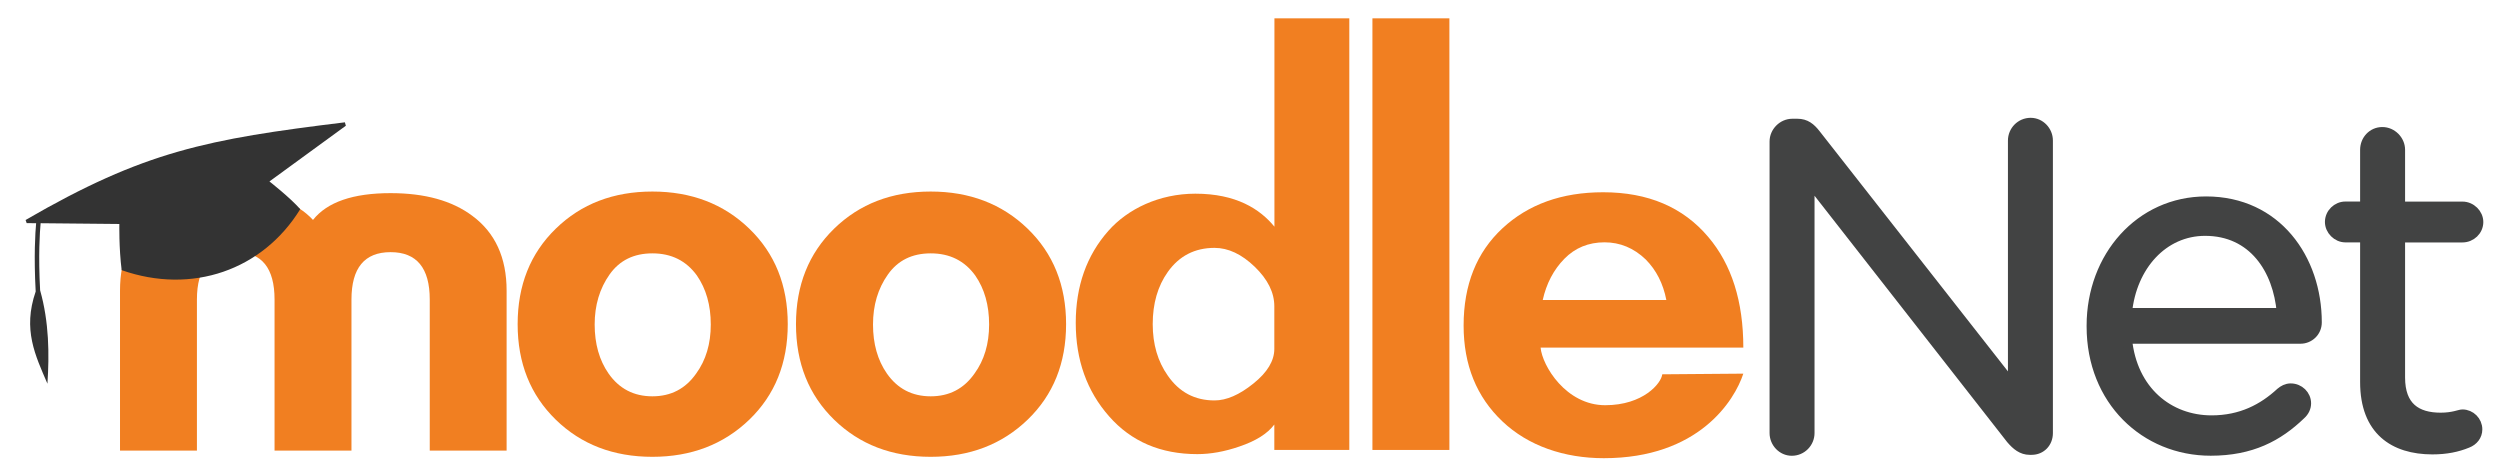
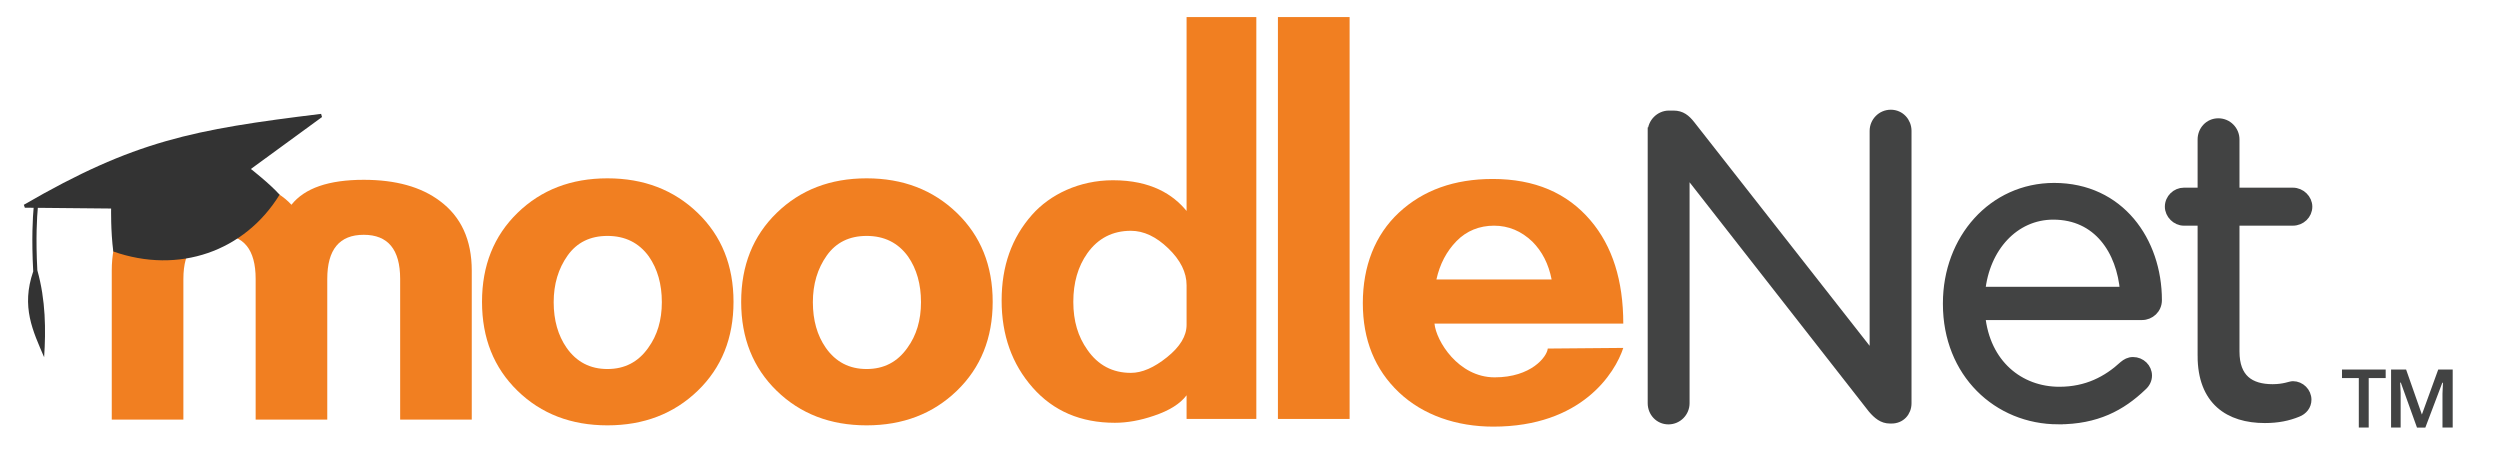
- <svg xmlns="http://www.w3.org/2000/svg" version="1.1" id="Layer_1" x="0px" y="0px" viewBox="0 0 4553.8 849.9" style="enable-background:new 0 0 4553.8 849.9;" xml:space="preserve">
+ <svg xmlns="http://www.w3.org/2000/svg" id="Layer_1" viewBox="0 0 4890.54 912">
+   <defs>
+     <style>.cls-1{fill:#f17f21;}.cls-2{fill:#333;}.cls-3,.cls-4{fill:#424343;}.cls-4{stroke:#424343;stroke-miterlimit:10;stroke-width:17.01px;}</style>
+   </defs>
  <g>
-     <path style="fill:#424343;stroke:#424343;stroke-width:17.005;stroke-miterlimit:10;" d="M3231.8,257.7c0-17.7,15.2-32.9,32.9-32.9   h9.3c15.2,0,24.5,7.6,33.7,19.4l358.3,456.9V256c0-17.7,14.3-32.9,32.9-32.9c17.7,0,32,15.2,32,32.9v532.8   c0,17.7-12.6,31.2-30.3,31.2h-3.4c-14.3,0-24.5-8.4-34.6-20.2l-365.9-467.9v456.9c0,17.7-14.3,32.9-32.9,32.9   c-17.7,0-32-15.2-32-32.9V257.7z" />
-     <path style="fill:#424343;stroke:#424343;stroke-width:17.005;stroke-miterlimit:10;" d="M4026.8,821.6   c-119.7,0-217.5-91.9-217.5-226.8v-1.7c0-125.6,88.5-226.8,209.1-226.8c129,0,202.3,105.4,202.3,220.9c0,17.7-14.3,30.4-30.3,30.4   H3875c9.3,94.4,75.9,147.5,153.4,147.5c54,0,93.6-21.1,125.6-50.6c5.1-4.2,11-7.6,18.5-7.6c16,0,28.7,12.6,28.7,27.8   c0,7.6-3.4,15.2-10.1,21.1C4149.8,795.5,4101,821.6,4026.8,821.6z M4155.7,569.5c-6.7-79.2-52.3-148.4-139.1-148.4   c-75.9,0-133.2,63.2-141.6,148.4H4155.7z" />
-     <path style="fill:#424343;stroke:#424343;stroke-width:17.005;stroke-miterlimit:10;" d="M4307.5,696v-263h-35.4   c-15.2,0-28.7-13.5-28.7-28.7c0-16,13.5-28.7,28.7-28.7h35.4V272.8c0-17.7,13.5-32.9,32-32.9c17.7,0,32.9,15.2,32.9,32.9v102.9h113   c16,0,29.5,13.5,29.5,28.7c0,16-13.5,28.7-29.5,28.7h-113v254.6c0,53.1,29.5,72.5,73.3,72.5c22.8,0,34.6-5.9,39.6-5.9   c15.2,0,27.8,12.6,27.8,27.8c0,11.8-7.6,21.1-18.5,25.3c-18.5,7.6-38.8,11.8-64.1,11.8C4360.6,819.1,4307.5,784.5,4307.5,696z" />
+     <path class="cls-4" d="m3231.77,257.7c0-17.7,15.17-32.88,32.87-32.88h9.27c15.18,0,24.45,7.59,33.72,19.4l358.29,456.92v-445.12c0-17.7,14.33-32.88,32.88-32.88s32.03,15.18,32.03,32.88v532.8c0,17.7-12.65,31.19-30.35,31.19h-3.37c-14.33,0-24.45-8.43-34.57-20.23l-365.87-467.89v456.93c0,17.7-14.34,32.87-32.88,32.87s-32.03-15.17-32.03-32.87V257.7Z" />
+     <path class="cls-4" d="m4026.76,821.59c-119.72,0-217.5-91.89-217.5-226.78v-1.69c0-125.61,88.51-226.78,209.07-226.78,128.99,0,202.33,105.38,202.33,220.87,0,17.71-14.33,30.36-30.35,30.36h-315.3c9.27,94.42,75.88,147.53,153.44,147.53,53.95,0,93.58-21.08,125.61-50.58,5.06-4.22,10.96-7.59,18.55-7.59,16.02,0,28.66,12.65,28.66,27.82,0,7.59-3.37,15.18-10.12,21.08-41.31,39.62-90.2,65.75-164.39,65.75Zm128.98-252.07c-6.74-79.25-52.27-148.37-139.1-148.37-75.87,0-133.2,63.23-141.63,148.37h280.73Z" />
+     <path class="cls-4" d="m4307.5,695.98v-263.03h-35.41c-15.18,0-28.66-13.48-28.66-28.66,0-16.02,13.48-28.66,28.66-28.66h35.41v-102.85c0-17.7,13.49-32.87,32.03-32.87s32.88,15.17,32.88,32.87v102.85h112.97c16.02,0,29.51,13.49,29.51,28.66,0,16.02-13.49,28.66-29.51,28.66h-112.97v254.6c0,53.11,29.51,72.5,73.34,72.5,22.77,0,34.57-5.9,39.62-5.9,15.18,0,27.82,12.65,27.82,27.82,0,11.81-7.59,21.07-18.55,25.29-18.55,7.59-38.78,11.81-64.07,11.81-69.97,0-123.09-34.57-123.09-123.09Z" />
  </g>
  <g>
-     <path style="fill:#F17F21;" d="M782.8,820.8V545.6c0-57.5-23.8-86.3-71.3-86.3c-47.6,0-71.3,28.8-71.3,86.3v275.2H500.1V545.6   c0-57.5-23.4-86.3-70.1-86.3c-47.5,0-71.3,28.8-71.3,86.3v275.2H218.6V529.4c0-60.1,20.8-105.5,62.5-136.3   c36.7-27.5,86.3-41.3,148.9-41.3c63.4,0,110.1,16.3,140.1,48.8c25.8-32.5,72.9-48.8,141.4-48.8c62.5,0,112.1,13.8,148.8,41.3   c41.7,30.8,62.5,76.3,62.5,136.3v291.4H782.8z" />
-     <path style="fill:#F17F21;" d="M2499.9,819.6V33.4h140.2v786.2H2499.9z" />
-     <path style="fill:#F17F21;" d="M2321.2,819.6v-46.3c-12.5,16.7-33.8,30-63.8,40.1c-26.7,9.2-52.2,13.8-76.4,13.8   c-66.8,0-120.4-22.9-160.8-68.9c-40.5-45.9-60.7-102.7-60.7-170.2c0-66.7,19.7-122.8,59.5-167.7c35.2-39.8,92.4-67.6,158.4-67.6   c74.3,0,117.6,27.9,144,60.1V33.4h136.4v786.2H2321.2z M2321.2,557.9c0-25-11.9-49-35.7-72c-23.8-22.9-48.2-34.4-73.2-34.4   c-35.9,0-64.3,14.6-85.1,43.8c-18.4,25.9-27.5,57.6-27.5,95.1c0,36.7,9.2,68,27.5,93.9c20.9,30.1,49.2,45.1,85.1,45.1   c21.7,0,45.3-10.2,70.7-30.7c25.5-20.4,38.2-41.5,38.2-63.2V557.9z" />
-     <path style="fill:#F17F21;" d="M1695.3,832.1c-71,0-129.6-22.5-175.9-67.6c-46.3-45.1-69.5-103-69.5-174   c0-70.9,23.2-128.9,69.5-174c46.3-45.1,104.9-67.6,175.9-67.6c70.9,0,129.8,22.5,176.5,67.6c46.7,45.1,70.1,103.1,70.1,174   c0,71-23.4,129-70.1,174C1825.1,809.5,1766.2,832.1,1695.3,832.1z M1695.3,461.5c-33.8,0-59.8,12.8-77.9,38.4   c-18.2,25.6-27.2,56-27.2,91.2c0,35.2,8.4,65,25.3,89.3c19.4,27.7,46,41.5,79.8,41.5c33.8,0,60.4-13.8,79.8-41.5   c17.7-24.3,26.6-54.1,26.6-89.3c0-35.2-8.4-65-25.3-89.3C1756.9,474.9,1729.9,461.5,1695.3,461.5z" />
-     <path style="fill:#F17F21;" d="M1188.3,832.1c-70.9,0-129.6-22.5-175.9-67.6c-46.3-45.1-69.5-103-69.5-174   c0-70.9,23.1-128.9,69.5-174c46.3-45.1,105-67.6,175.9-67.6c70.9,0,129.8,22.5,176.5,67.6c46.7,45.1,70.1,103.1,70.1,174   c0,71-23.4,129-70.1,174C1318,809.5,1259.2,832.1,1188.3,832.1z M1188.3,461.5c-33.8,0-59.8,12.8-77.9,38.4   c-18.1,25.6-27.2,56-27.2,91.2c0,35.2,8.4,65,25.3,89.3c19.4,27.7,46.1,41.5,79.8,41.5c33.8,0,60.4-13.8,79.8-41.5   c17.7-24.3,26.6-54.1,26.6-89.3c0-35.2-8.5-65-25.3-89.3C1249.9,474.9,1222.9,461.5,1188.3,461.5z" />
-     <path style="fill:#F17F21;" d="M2806.2,633c3,33.4,46.4,105.1,117.7,105.1c69.4,0,102.3-40.1,103.9-56.3l147.7-1.2   c-16.1,49.3-81.6,154-254.2,154c-71.8,0-137.5-22.3-184.6-67C2689.6,723,2666,664.8,2666,593c0-74.3,23.6-133.3,70.7-177.1   c47.2-43.8,108.3-65.7,183.4-65.7c81.8,0,145.6,27.1,191.5,81.4c42.6,50.1,63.9,117.3,63.9,201.6H2806.2z M3035.3,546.6   c-5.8-30.1-18.4-54.6-37.5-73.9c-21.7-20.9-46.8-31.3-75.1-31.3c-29.2,0-53.6,10-73.2,30c-19.6,20-32.7,45.1-39.4,75.1H3035.3z" />
-     <path style="fill:#333333;" d="M490.8,330.5L630,229l-1.8-6.2c-251,30.7-365.3,52.5-581.6,177.9l2,5.7l17.2,0.2   c-1.6,17.3-4.3,60.1-0.8,124.4c-24,69.5-0.6,116.6,21.4,167.9c3.5-53.5,3.1-111.9-13.3-170C69.6,465,72.5,422.9,74,406.6l143.4,1.4   c0,0-0.9,43.3,4.2,84.1c128.1,45,257-0.2,325.3-111.1C528,359.6,490.8,330.5,490.8,330.5z" />
+     <path class="cls-1" d="m782.79,820.83v-275.2c0-57.53-23.77-86.31-71.28-86.31s-71.31,28.78-71.31,86.31v275.2h-140.1v-275.2c0-57.53-23.37-86.31-70.08-86.31s-71.28,28.78-71.28,86.31v275.2h-140.12v-291.45c0-60.05,20.84-105.5,62.54-136.33,36.7-27.53,86.34-41.31,148.86-41.31s110.08,16.27,140.12,48.8c25.84-32.53,72.95-48.8,141.36-48.8,62.54,0,112.13,13.78,148.83,41.31,41.69,30.83,62.54,76.28,62.54,136.33v291.45h-140.1Z" />
+     <path class="cls-1" d="m2499.9,819.55V33.38h140.22v786.17h-140.22Z" />
+     <path class="cls-1" d="m2321.2,819.55v-46.31c-12.54,16.68-33.81,30.03-63.84,40.05-26.73,9.17-52.17,13.77-76.38,13.77-66.76,0-120.37-22.95-160.85-68.86-40.48-45.88-60.73-102.66-60.73-170.24s19.71-122.79,59.48-167.75c35.2-39.8,92.41-67.6,158.35-67.6,74.26,0,117.64,27.88,143.97,60.08V33.38h136.45v786.17h-136.45Zm0-261.63c0-25.04-11.91-49.04-35.69-72-23.76-22.95-48.19-34.44-73.22-34.44-35.88,0-64.26,14.64-85.13,43.83-18.36,25.91-27.54,57.58-27.54,95.14s9.17,68.05,27.54,93.9c20.86,30.07,49.25,45.06,85.13,45.06,21.69,0,45.26-10.2,70.72-30.66,25.46-20.44,38.19-41.49,38.19-63.22v-77.61Z" />
+     <path class="cls-1" d="m1695.29,832.07c-70.96,0-129.57-22.54-175.89-67.61-46.32-45.06-69.5-103.04-69.5-174.02s23.17-128.93,69.5-173.99c46.32-45.08,104.93-67.6,175.89-67.6s129.78,22.53,176.5,67.6c46.73,45.06,70.11,103.09,70.11,173.99s-23.39,128.95-70.11,174.02c-46.73,45.08-105.59,67.61-176.5,67.61Zm0-370.56c-33.81,0-59.79,12.8-77.94,38.38-18.15,25.6-27.21,55.99-27.21,91.21s8.39,65,25.32,89.31c19.43,27.68,46.02,41.48,79.82,41.48s60.35-13.8,79.8-41.48c17.73-24.32,26.59-54.1,26.59-89.31s-8.44-65.01-25.32-89.31c-19.45-26.85-46.47-40.28-81.07-40.28Z" />
+     <path class="cls-1" d="m1188.29,832.07c-70.94,0-129.57-22.54-175.89-67.61-46.32-45.06-69.47-103.04-69.47-174.02s23.15-128.93,69.47-173.99c46.32-45.08,104.95-67.6,175.89-67.6s129.75,22.53,176.53,67.6c46.73,45.06,70.09,103.09,70.09,173.99s-23.36,128.95-70.09,174.02c-46.77,45.08-105.61,67.61-176.53,67.61Zm0-370.56c-33.78,0-59.76,12.8-77.94,38.38-18.13,25.6-27.23,55.99-27.23,91.21s8.44,65,25.32,89.31c19.43,27.68,46.07,41.48,79.85,41.48s60.35-13.8,79.8-41.48c17.73-24.32,26.62-54.1,26.62-89.31s-8.46-65.01-25.34-89.31c-19.43-26.85-46.44-40.28-81.07-40.28Z" />
+     <path class="cls-1" d="m2806.18,633.03c3,33.38,46.38,105.14,117.71,105.14s102.26-40.08,103.89-56.33l147.72-1.25c-16.11,49.28-81.61,153.99-254.16,153.99-71.78,0-137.46-22.34-184.64-66.98-47.15-44.65-70.72-102.84-70.72-174.64s23.57-133.31,70.72-177.13c47.17-43.83,108.3-65.73,183.41-65.73,81.78,0,145.62,27.12,191.52,81.37,42.58,50.07,63.86,117.26,63.86,201.55h-369.32Zm229.1-86.39c-5.85-30.06-18.36-54.63-37.53-73.86-21.73-20.85-46.77-31.3-75.13-31.3s-53.63,10-73.25,30.03c-19.61,20.04-32.75,45.06-39.42,75.12h225.33Z" />
+     <path class="cls-2" d="m490.78,330.55l139.17-101.6-1.79-6.21c-251.04,30.71-365.28,52.52-581.56,177.88l2,5.7,17.2.16c-1.6,17.32-4.33,60.11-.81,124.44-24,69.46-.61,116.64,21.35,167.94,3.47-53.46,3.11-111.86-13.29-170.03-3.41-63.89-.59-105.93.95-122.27l143.37,1.37s-.94,43.3,4.24,84.06c128.13,45.02,256.97-.15,325.33-111.13-18.92-21.28-56.16-50.31-56.16-50.31Z" />
  </g>
+   <path class="cls-3" d="m4633.7,836.41h-19.36v-96.8h-32.89v-16.68h85.46v16.68h-33.21v96.8Zm94.44,0l-31.64-87.98h-1.26l.94,20.3v67.68h-18.73v-113.48h29.43l30.85,87.98,31.95-87.98h28.33v113.48h-19.99v-66.1l.94-21.56h-1.26l-33.21,87.67h-16.37Z" />
</svg>
